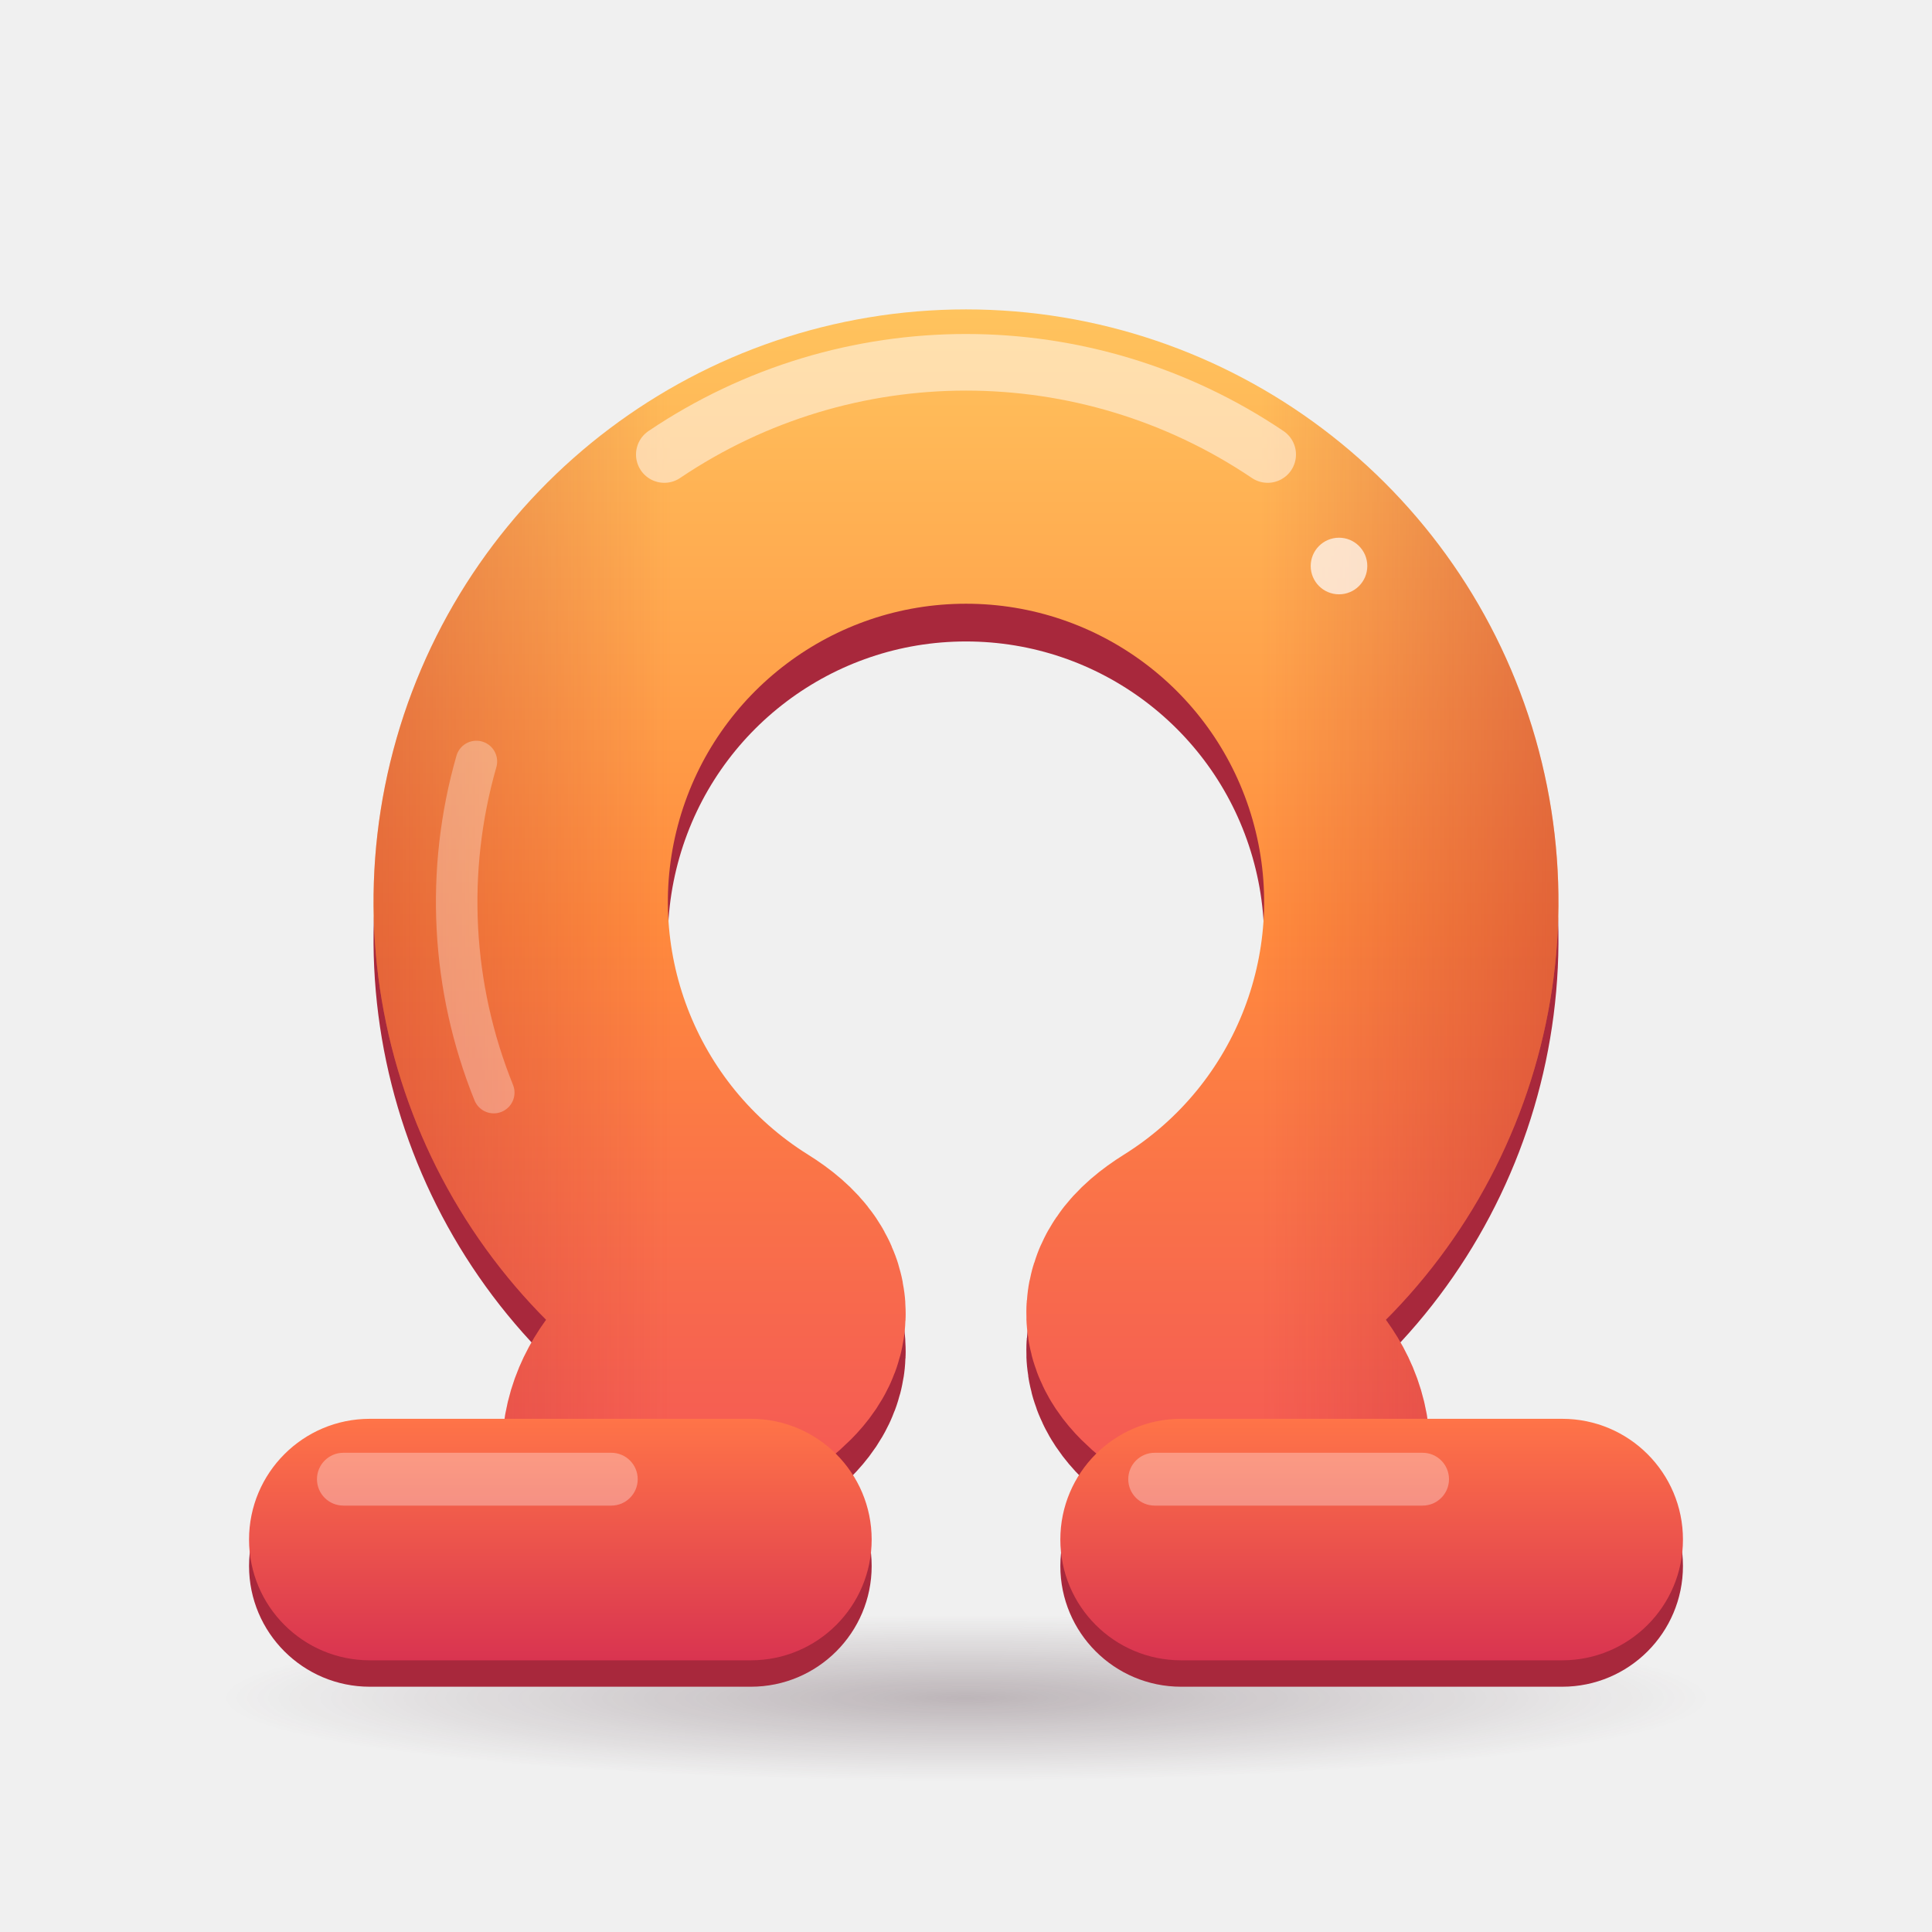
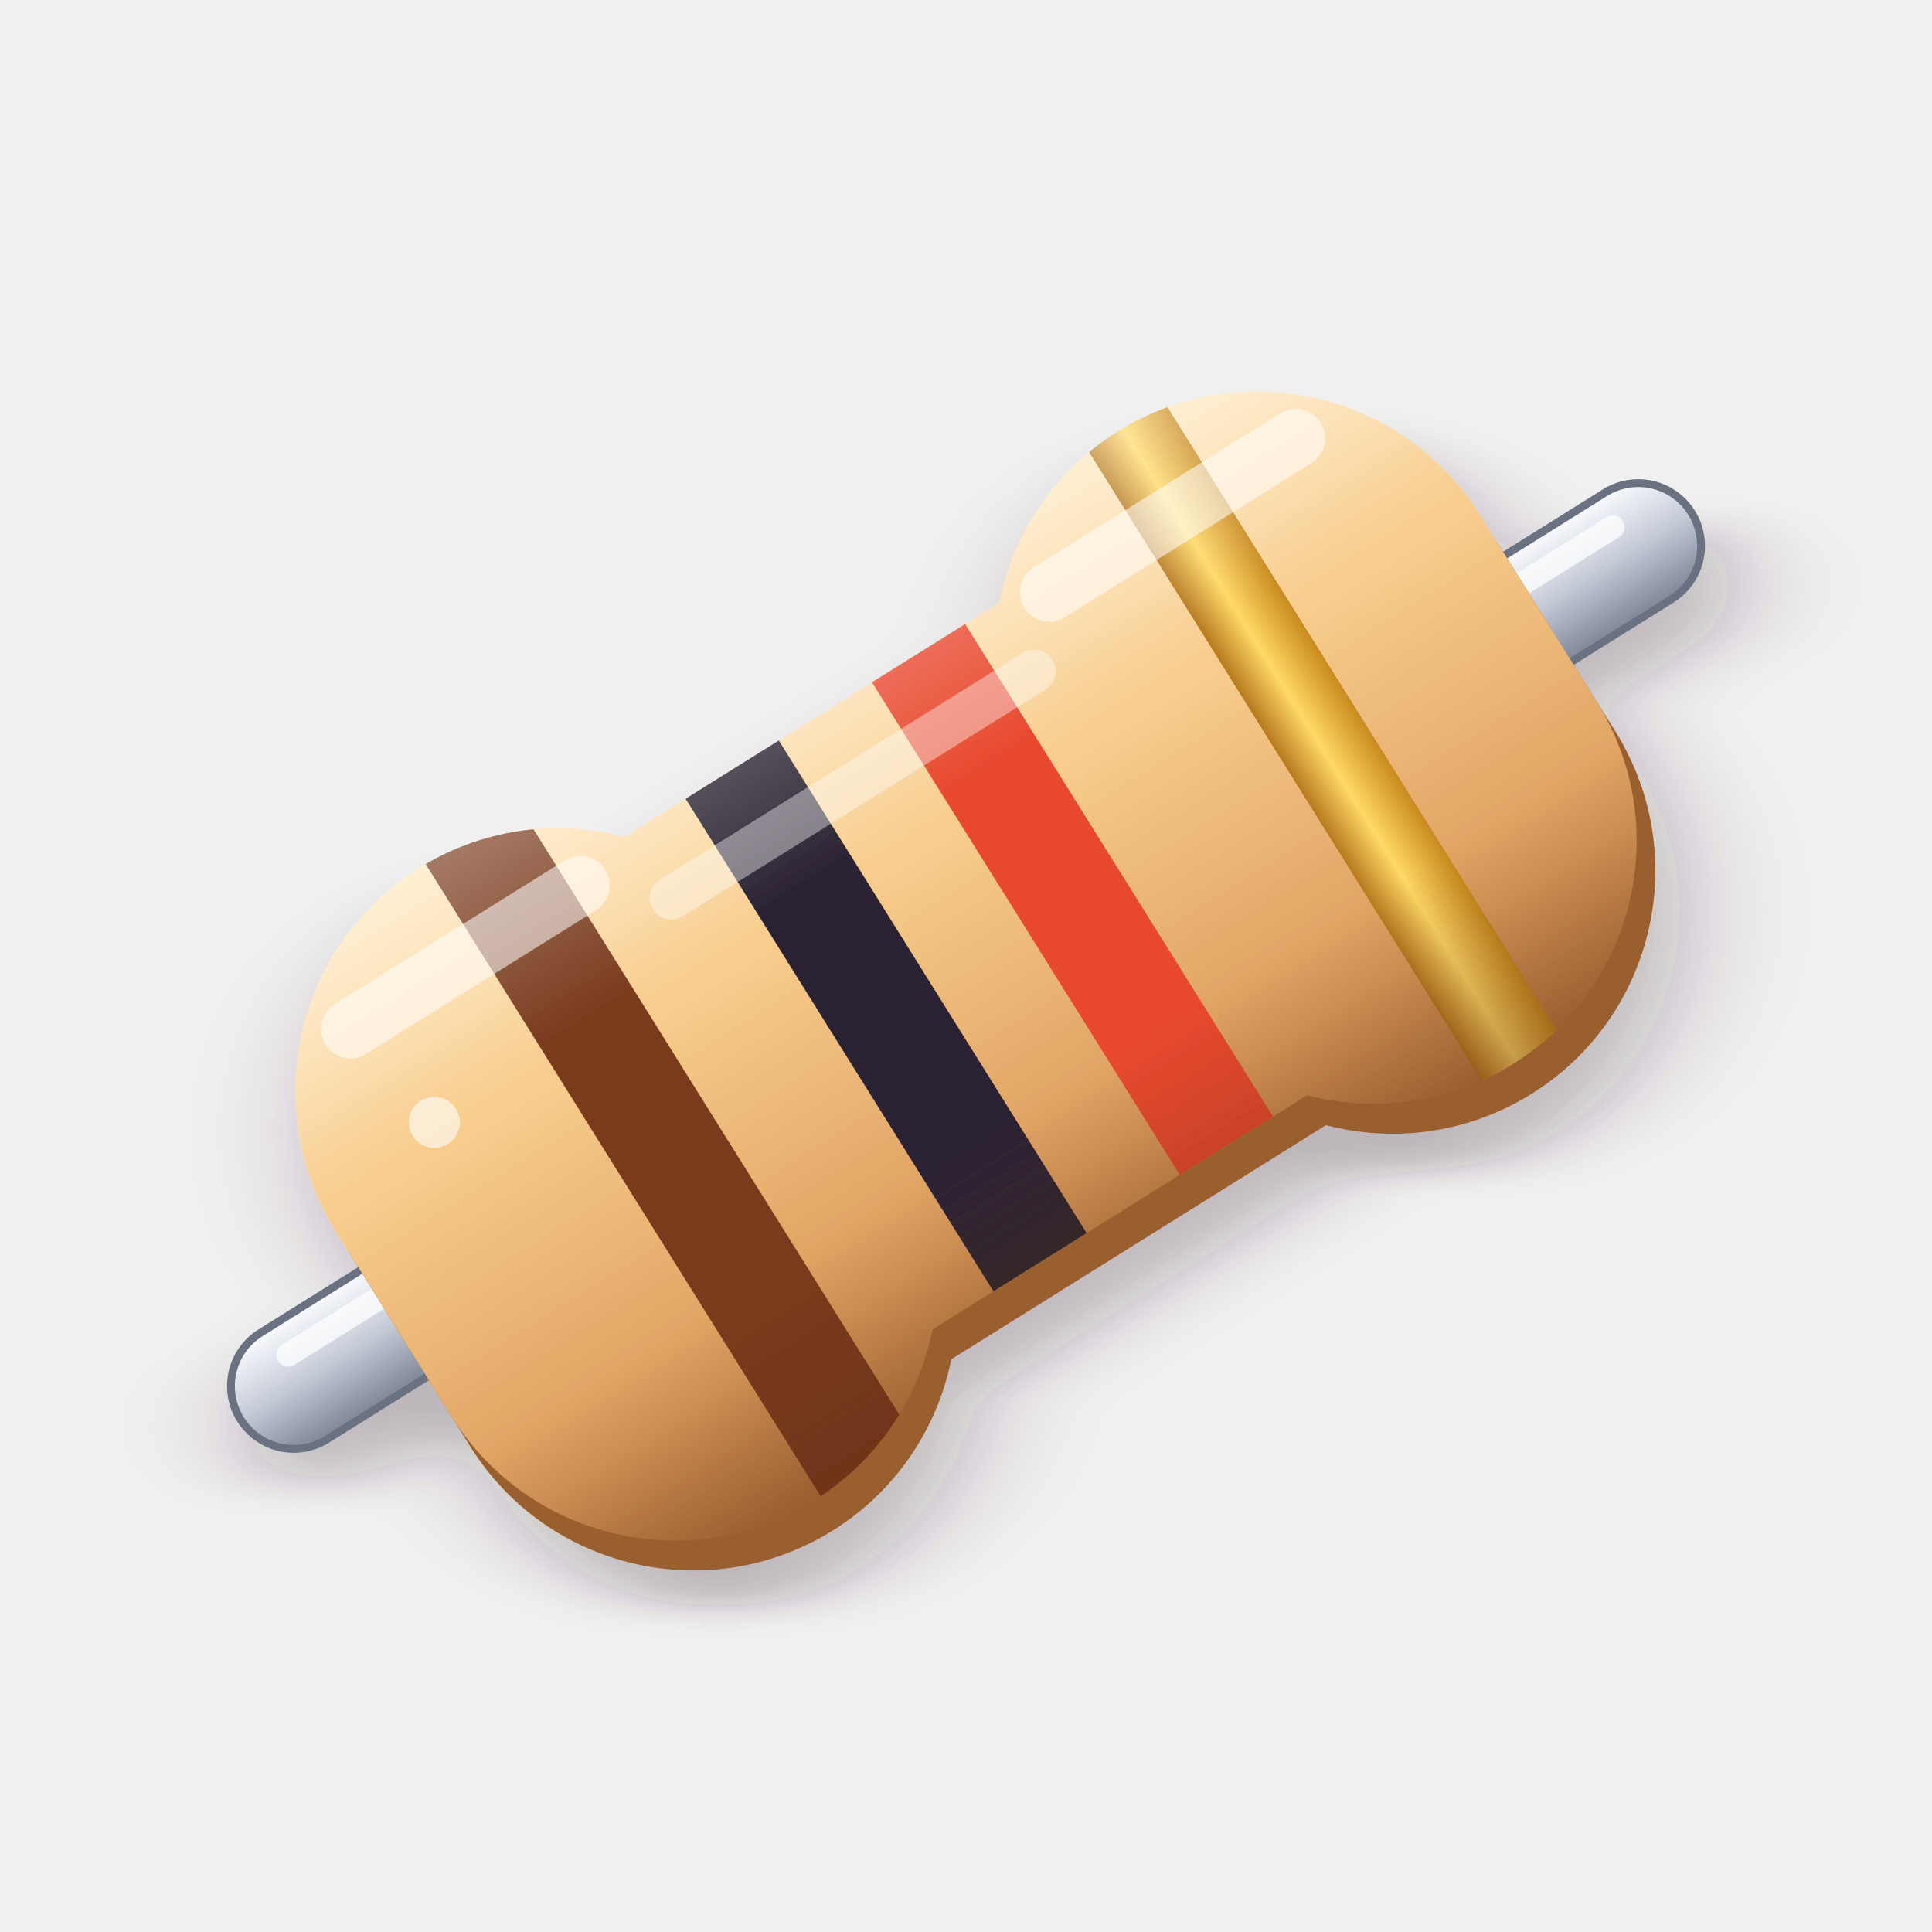
<svg xmlns="http://www.w3.org/2000/svg" viewBox="0 0 1024 1024" width="1024" height="1024">
  <defs>
-     <linearGradient id="body" gradientUnits="userSpaceOnUse" x1="0" y1="160" x2="0" y2="900">
-       <stop offset="0" stop-color="#FFC45E" />
-       <stop offset="0.45" stop-color="#FF8A3D" />
-       <stop offset="1" stop-color="#F0455E" />
+     <linearGradient id="body" gradientUnits="userSpaceOnUse" x1="0" y1="312" x2="0" y2="712">
+       <stop offset="0" stop-color="#FFE9C2" />
+       <stop offset="0.35" stop-color="#F7CC8C" />
+       <stop offset="0.8" stop-color="#DB9B5B" />
+       <stop offset="1" stop-color="#B8763E" />
    </linearGradient>
-     <linearGradient id="side" gradientUnits="userSpaceOnUse" x1="200" y1="0" x2="824" y2="0">
-       <stop offset="0" stop-color="#B8282F" stop-opacity="0.35" />
-       <stop offset="0.25" stop-color="#B8282F" stop-opacity="0" />
-       <stop offset="0.75" stop-color="#B8282F" stop-opacity="0" />
-       <stop offset="1" stop-color="#B8282F" stop-opacity="0.4" />
+     <linearGradient id="round" gradientUnits="userSpaceOnUse" x1="0" y1="312" x2="0" y2="712">
+       <stop offset="0" stop-color="#ffffff" stop-opacity="0.35" />
+       <stop offset="0.3" stop-color="#ffffff" stop-opacity="0" />
+       <stop offset="0.7" stop-color="#5A2A10" stop-opacity="0" />
+       <stop offset="1" stop-color="#5A2A10" stop-opacity="0.38" />
    </linearGradient>
-     <linearGradient id="foot" x1="0" y1="0" x2="0" y2="1">
-       <stop offset="0" stop-color="#FF7448" />
-       <stop offset="1" stop-color="#D93450" />
+     <linearGradient id="lead" gradientUnits="userSpaceOnUse" x1="0" y1="480" x2="0" y2="544">
+       <stop offset="0" stop-color="#FAFBFF" />
+       <stop offset="0.5" stop-color="#C4CAD6" />
+       <stop offset="1" stop-color="#7D8597" />
    </linearGradient>
-     <radialGradient id="shadow" cx="0.5" cy="0.5" r="0.5">
-       <stop offset="0" stop-color="#3A1F2B" stop-opacity="0.28" />
-       <stop offset="1" stop-color="#3A1F2B" stop-opacity="0" />
-     </radialGradient>
+     <linearGradient id="gold" x1="0" y1="0" x2="1" y2="0">
+       <stop offset="0" stop-color="#B7791F" />
+       <stop offset="0.45" stop-color="#FFD966" />
+       <stop offset="1" stop-color="#C98A1E" />
+     </linearGradient>
+     <clipPath id="shape">
+       <rect x="168" y="322" width="268" height="380" rx="134" />
+       <rect x="588" y="322" width="268" height="380" rx="134" />
+       <rect x="340" y="364" width="344" height="296" />
+     </clipPath>
+     <filter id="drop" x="-20%" y="-20%" width="140%" height="140%">
+       <feDropShadow dx="0" dy="24" stdDeviation="22" flood-color="#3A1F2B" flood-opacity="0.28" />
+     </filter>
  </defs>
-   <ellipse cx="512" cy="900" rx="400" ry="44" fill="url(#shadow)" />
-   <g fill="none" stroke-linecap="round" stroke-linejoin="round" stroke-width="156">
-     <path d="M344 770 C344 720 437.8 709.9 386.9 678.1 A236 236 0 1 1 637.1 678.1 C586.2 709.9 680 720 680 770" stroke="#A8283C" transform="translate(0 20)" />
-     <path d="M344 770 C344 720 437.8 709.9 386.9 678.1 A236 236 0 1 1 637.1 678.1 C586.2 709.9 680 720 680 770" stroke="url(#body)" />
-     <path d="M344 770 C344 720 437.8 709.9 386.9 678.1 A236 236 0 1 1 637.1 678.1 C586.2 709.9 680 720 680 770" stroke="url(#side)" />
+   <g transform="translate(512 512) rotate(-32) scale(1.04) translate(-512 -512)" filter="url(#drop)">
+     <g stroke-linecap="round" fill="none">
+       <path d="M108 512 H250" stroke="#6B7282" stroke-width="68" />
+       <path d="M774 512 H916" stroke="#6B7282" stroke-width="68" />
+       <path d="M108 512 H250" stroke="url(#lead)" stroke-width="60" />
+       <path d="M774 512 H916" stroke="url(#lead)" stroke-width="60" />
+       <path d="M114 497 H230" stroke="#ffffff" stroke-opacity="0.75" stroke-width="12" />
+       <path d="M794 497 H910" stroke="#ffffff" stroke-opacity="0.75" stroke-width="12" />
+     </g>
+     <g fill="#9A5E2E" transform="translate(0 18)">
+       <rect x="168" y="322" width="268" height="380" rx="134" />
+       <rect x="588" y="322" width="268" height="380" rx="134" />
+       <rect x="340" y="364" width="344" height="296" />
+     </g>
+     <g clip-path="url(#shape)">
+       <rect x="150" y="300" width="724" height="424" fill="url(#body)" />
+       <rect x="306" y="300" width="56" height="424" fill="#7A3B1E" />
+       <rect x="436" y="300" width="56" height="424" fill="#2C2433" />
+       <rect x="548" y="300" width="56" height="424" fill="#E8492E" />
+       <rect x="704" y="300" width="46" height="424" fill="url(#gold)" />
+       <rect x="150" y="300" width="724" height="424" fill="url(#round)" />
+     </g>
+     <g fill="#ffffff">
+       <rect x="214" y="358" width="168" height="30" rx="15" opacity="0.55" />
+       <rect x="634" y="358" width="178" height="30" rx="15" opacity="0.55" />
+       <rect x="392" y="392" width="240" height="22" rx="11" opacity="0.4" />
+       <circle cx="240" cy="436" r="13" opacity="0.6" />
+     </g>
  </g>
-   <rect x="132" y="752" width="330" height="128" rx="64" fill="#A8283C" transform="translate(0 14)" />
-   <rect x="562" y="752" width="330" height="128" rx="64" fill="#A8283C" transform="translate(0 14)" />
-   <rect x="132" y="752" width="330" height="128" rx="64" fill="url(#foot)" />
-   <rect x="562" y="752" width="330" height="128" rx="64" fill="url(#foot)" />
-   <rect x="168" y="770" width="170" height="28" rx="14" fill="#ffffff" opacity="0.32" />
-   <rect x="598" y="770" width="170" height="28" rx="14" fill="#ffffff" opacity="0.32" />
-   <g fill="none" stroke="#ffffff" stroke-linecap="round">
-     <path d="M352.1 240.9 A286 286 0 0 1 671.9 240.9" stroke-opacity="0.5" stroke-width="30" />
-     <path d="M261.7 579.1 A270 270 0 0 1 252.5 403.6" stroke-opacity="0.3" stroke-width="22" />
-   </g>
-   <circle cx="709.7" cy="300.0" r="15" fill="#ffffff" opacity="0.7" />
</svg>
